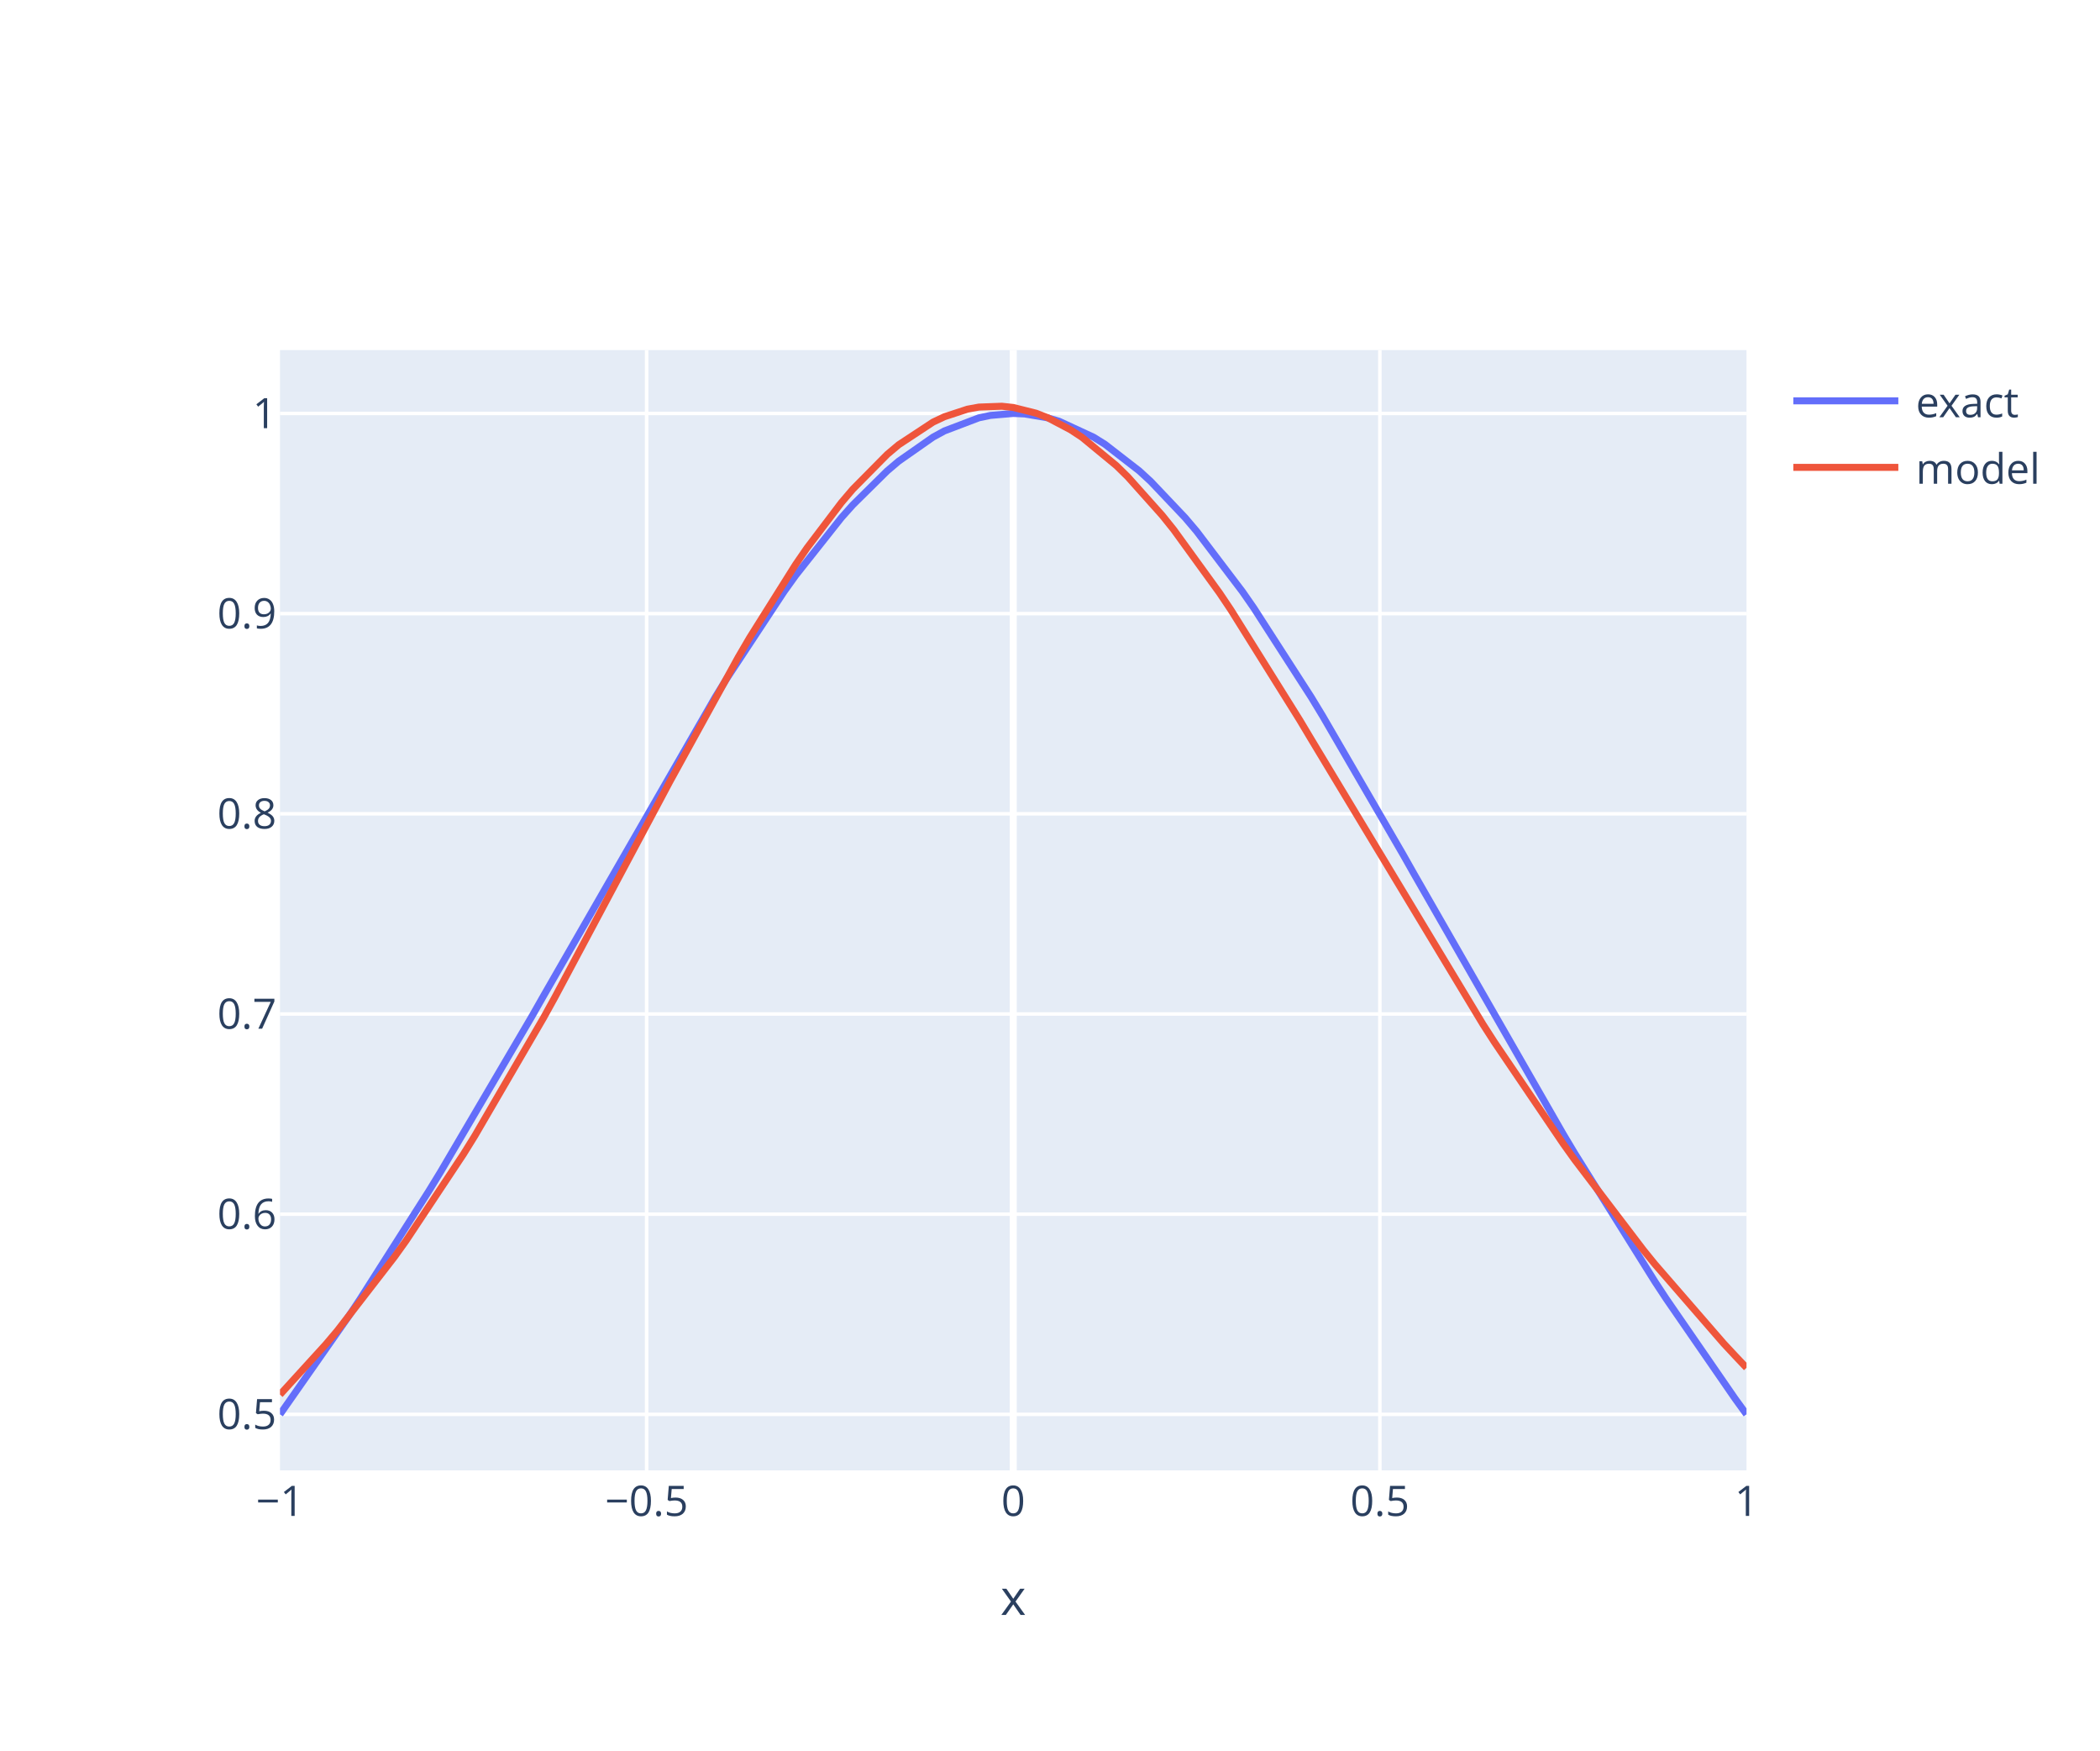
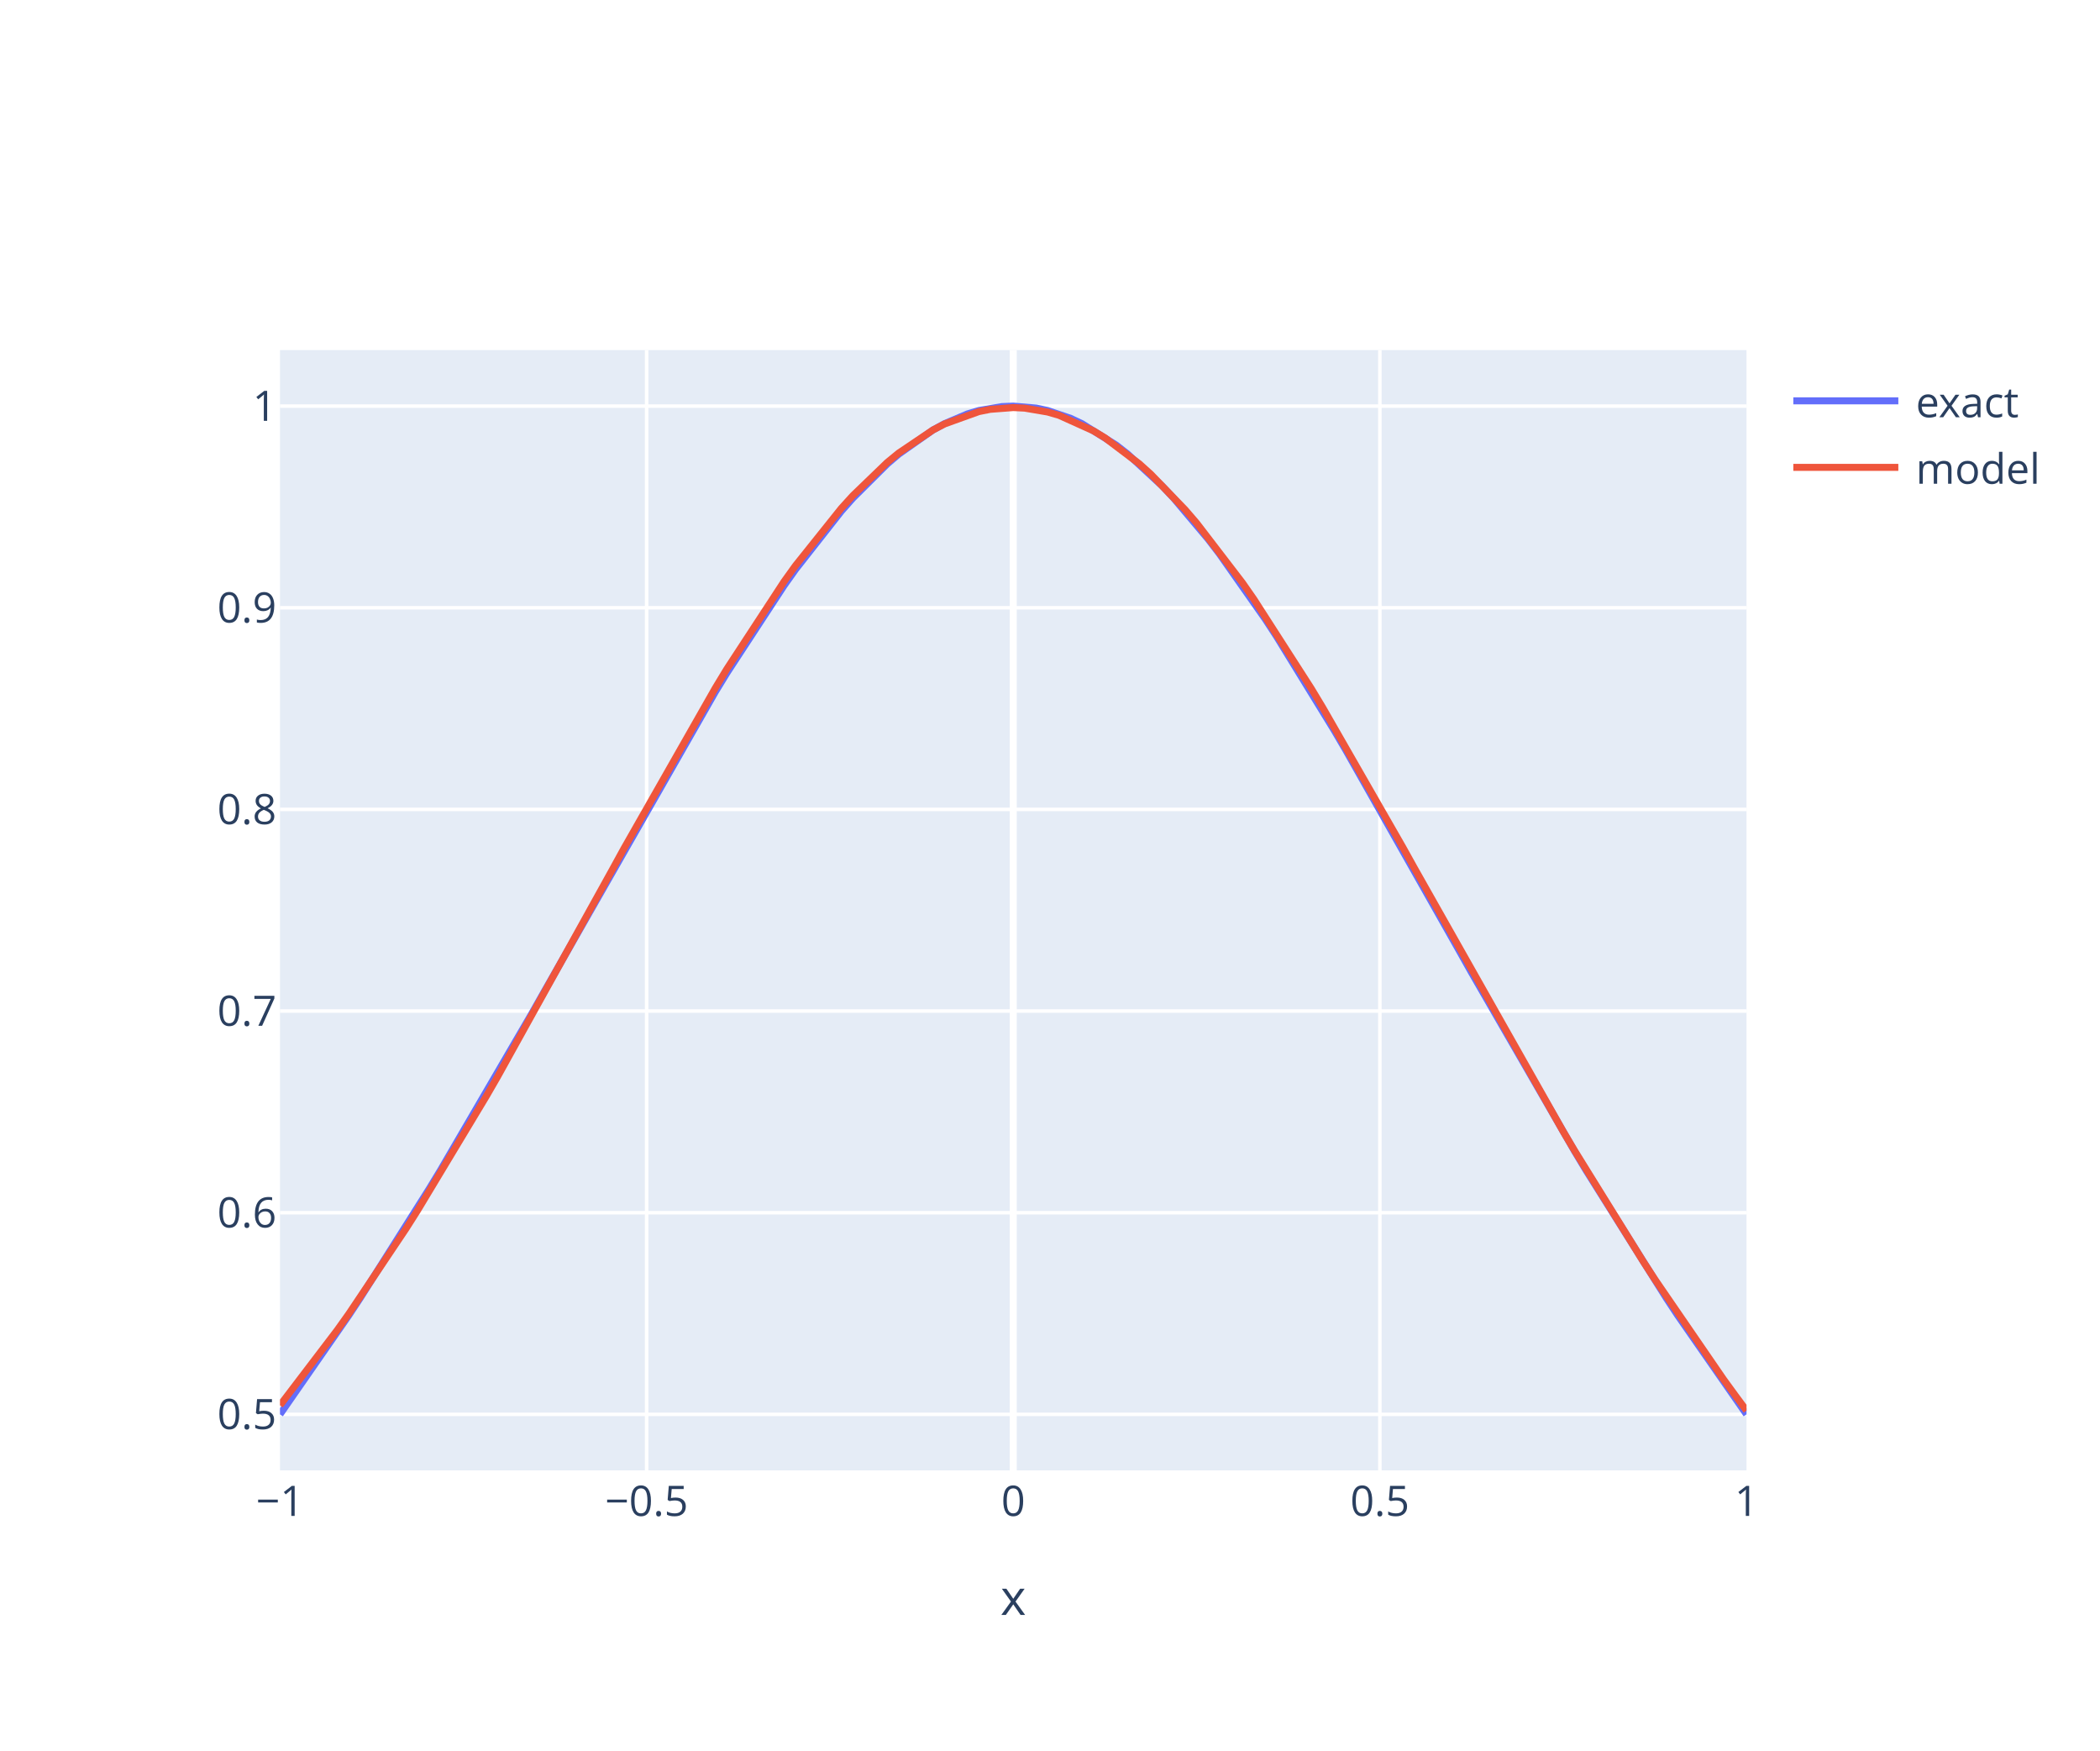
<svg xmlns="http://www.w3.org/2000/svg" class="main-svg" width="600" height="500" viewBox="0 0 600 500">
  <rect x="0" y="0" width="600" height="500" style="fill: rgb(255, 255, 255); fill-opacity: 1;" />
-   <defs id="defs-1bbb89">
+   <defs id="defs-07e61c">
    <g class="clips">
-       <clipPath id="clip1bbb89xyplot" class="plotclip">
+       <clipPath id="clip07e61cxyplot" class="plotclip">
        <rect width="419" height="320" />
      </clipPath>
-       <clipPath class="axesclip" id="clip1bbb89x">
+       <clipPath class="axesclip" id="clip07e61cx">
        <rect x="80" y="0" width="419" height="500" />
      </clipPath>
-       <clipPath class="axesclip" id="clip1bbb89y">
+       <clipPath class="axesclip" id="clip07e61cy">
        <rect x="0" y="100" width="600" height="320" />
      </clipPath>
-       <clipPath class="axesclip" id="clip1bbb89xy">
+       <clipPath class="axesclip" id="clip07e61cxy">
        <rect x="80" y="100" width="419" height="320" />
      </clipPath>
    </g>
    <g class="gradients" />
  </defs>
  <g class="bglayer">
    <rect class="bg" x="80" y="100" width="419" height="320" style="fill: rgb(229, 236, 246); fill-opacity: 1; stroke-width: 0;" />
  </g>
  <g class="layer-below">
    <g class="imagelayer" />
    <g class="shapelayer" />
  </g>
  <g class="cartesianlayer">
    <g class="subplot xy">
      <g class="layer-subplot">
        <g class="shapelayer" />
        <g class="imagelayer" />
      </g>
      <g class="gridlayer">
        <g class="x">
          <path class="xgrid crisp" transform="translate(184.75,0)" d="M0,100v320" style="stroke: rgb(255, 255, 255); stroke-opacity: 1; stroke-width: 1px;" />
          <path class="xgrid crisp" transform="translate(394.25,0)" d="M0,100v320" style="stroke: rgb(255, 255, 255); stroke-opacity: 1; stroke-width: 1px;" />
        </g>
        <g class="y">
          <path class="ygrid crisp" transform="translate(0,404)" d="M80,0h419" style="stroke: rgb(255, 255, 255); stroke-opacity: 1; stroke-width: 1px;" />
-           <path class="ygrid crisp" transform="translate(0,346.82)" d="M80,0h419" style="stroke: rgb(255, 255, 255); stroke-opacity: 1; stroke-width: 1px;" />
-           <path class="ygrid crisp" transform="translate(0,289.64)" d="M80,0h419" style="stroke: rgb(255, 255, 255); stroke-opacity: 1; stroke-width: 1px;" />
-           <path class="ygrid crisp" transform="translate(0,232.46)" d="M80,0h419" style="stroke: rgb(255, 255, 255); stroke-opacity: 1; stroke-width: 1px;" />
-           <path class="ygrid crisp" transform="translate(0,175.28)" d="M80,0h419" style="stroke: rgb(255, 255, 255); stroke-opacity: 1; stroke-width: 1px;" />
-           <path class="ygrid crisp" transform="translate(0,118.1)" d="M80,0h419" style="stroke: rgb(255, 255, 255); stroke-opacity: 1; stroke-width: 1px;" />
+           <path class="ygrid crisp" transform="translate(0,346.4)" d="M80,0h419" style="stroke: rgb(255, 255, 255); stroke-opacity: 1; stroke-width: 1px;" />
+           <path class="ygrid crisp" transform="translate(0,288.8)" d="M80,0h419" style="stroke: rgb(255, 255, 255); stroke-opacity: 1; stroke-width: 1px;" />
+           <path class="ygrid crisp" transform="translate(0,231.2)" d="M80,0h419" style="stroke: rgb(255, 255, 255); stroke-opacity: 1; stroke-width: 1px;" />
+           <path class="ygrid crisp" transform="translate(0,173.6)" d="M80,0h419" style="stroke: rgb(255, 255, 255); stroke-opacity: 1; stroke-width: 1px;" />
+           <path class="ygrid crisp" transform="translate(0,116)" d="M80,0h419" style="stroke: rgb(255, 255, 255); stroke-opacity: 1; stroke-width: 1px;" />
        </g>
      </g>
      <g class="zerolinelayer">
        <path class="xzl zl crisp" transform="translate(289.5,0)" d="M0,100v320" style="stroke: rgb(255, 255, 255); stroke-opacity: 1; stroke-width: 2px;" />
      </g>
      <path class="xlines-below" />
      <path class="ylines-below" />
      <g class="overlines-below" />
      <g class="xaxislayer-below" />
      <g class="yaxislayer-below" />
      <g class="overaxes-below" />
-       <g class="plot" transform="translate(80, 100)" clip-path="url('#clip1bbb89xyplot')">
+       <g class="plot" transform="translate(80, 100)" clip-path="url('#clip07e61cxyplot')">
        <g class="scatterlayer mlayer">
-           <g class="trace scatter tracede672d" style="stroke-miterlimit: 2; opacity: 1;">
+           <g class="trace scatter trace6b92fb" style="stroke-miterlimit: 2; opacity: 1;">
            <g class="fills" />
            <g class="errorbars" />
            <g class="lines">
-               <path class="js-line" d="M0,304L19.64,275.95L22.91,271.03L42.55,240.18L45.83,234.82L72.02,190.23L75.29,184.48L124.39,99.1L127.66,93.8L144.03,68.97L147.3,64.41L160.4,47.87L163.67,44.21L173.49,34.51L176.77,31.73L186.59,24.86L189.86,23.08L199.68,19.35L202.95,18.66L209.5,18.1L212.77,18.24L219.32,19.35L222.59,20.32L232.41,24.86L235.69,26.9L245.51,34.51L248.78,37.52L258.6,47.87L261.88,51.73L274.97,68.97L278.24,73.68L294.61,99.1L297.88,104.49L320.8,143.96L324.07,149.74L366.63,223.95L369.9,229.41L392.81,266.05L396.09,271.03L415.73,299.5L419,304" style="vector-effect: non-scaling-stroke; fill: none; stroke: rgb(99, 110, 250); stroke-opacity: 1; stroke-width: 2px; opacity: 1;" />
+               <path class="js-line" d="M0,304L19.64,275.74L22.91,270.79L42.55,239.71L45.83,234.31L72.02,189.39L75.29,183.61L124.39,97.6L127.66,92.26L144.03,67.25L147.3,62.65L160.4,45.99L163.67,42.3L173.49,32.53L176.77,29.73L186.59,22.81L189.86,21.02L196.41,18.24L199.68,17.26L206.23,16.14L209.5,16L216.05,16.56L219.32,17.26L225.87,19.49L229.14,21.02L238.96,27.17L242.23,29.73L252.05,38.82L255.33,42.3L265.15,53.96L268.42,58.22L281.52,76.87L284.79,81.88L301.16,108.54L304.43,114.12L337.16,171.97L340.44,177.8L369.9,228.86L373.17,234.31L396.09,270.79L399.36,275.74L419,304" style="vector-effect: non-scaling-stroke; fill: none; stroke: rgb(99, 110, 250); stroke-opacity: 1; stroke-width: 2px; opacity: 1;" />
            </g>
            <g class="points" />
            <g class="text" />
          </g>
-           <g class="trace scatter trace83c21f" style="stroke-miterlimit: 2; opacity: 1;">
+           <g class="trace scatter trace5c5365" style="stroke-miterlimit: 2; opacity: 1;">
            <g class="fills" />
            <g class="errorbars" />
            <g class="lines">
-               <path class="js-line" d="M0,298.36L13.09,284L16.37,280.12L32.73,258.98L36.01,254.4L52.38,229.73L55.65,224.46L75.29,190.74L78.56,184.82L108.02,129.57L111.3,123.4L130.94,87.71L134.21,82.12L147.3,61.28L150.58,56.52L160.4,43.57L163.67,39.73L173.49,29.8L176.77,27.04L186.59,20.57L189.86,19.03L196.41,16.88L199.68,16.28L206.23,16.04L209.5,16.39L216.05,18.03L219.32,19.31L225.87,22.76L229.14,24.91L238.96,33L242.23,36.21L252.05,47.2L255.33,51.28L268.42,69.34L271.7,74.23L291.34,105.66L294.61,111.13L343.71,192.6L346.98,197.68L366.63,226.69L369.9,231.26L389.54,257.06L392.81,261.09L412.45,283.72L415.73,287.24L419,290.7" style="vector-effect: non-scaling-stroke; fill: none; stroke: rgb(239, 85, 59); stroke-opacity: 1; stroke-width: 2px; opacity: 1;" />
+               <path class="js-line" d="M0,301.42L16.37,279.92L19.64,275.33L36.01,250.93L39.28,245.78L58.92,213.16L62.2,207.48L94.93,148.46L98.2,142.5L124.39,96.51L127.66,91.12L144.03,66.1L147.3,61.55L160.4,45.17L163.67,41.57L173.49,32.1L176.77,29.41L186.59,22.8L189.86,21.1L199.68,17.57L202.95,16.92L209.5,16.42L212.77,16.58L219.32,17.69L222.59,18.64L232.41,23.07L235.69,25.06L245.51,32.48L248.78,35.43L258.6,45.59L261.88,49.4L274.97,66.46L278.24,71.15L294.61,96.62L297.88,102.05L320.8,142.01L324.07,147.89L366.63,223.2L369.9,228.71L389.54,260.39L392.81,265.43L412.45,294.02L415.73,298.52L419,302.93" style="vector-effect: non-scaling-stroke; fill: none; stroke: rgb(239, 85, 59); stroke-opacity: 1; stroke-width: 2px; opacity: 1;" />
            </g>
            <g class="points" />
            <g class="text" />
          </g>
        </g>
      </g>
      <g class="overplot" />
      <path class="xlines-above crisp" d="M0,0" style="fill: none;" />
      <path class="ylines-above crisp" d="M0,0" style="fill: none;" />
      <g class="overlines-above" />
      <g class="xaxislayer-above">
        <g class="xtick">
          <text text-anchor="middle" x="0" y="433" transform="translate(80,0)" style="font-family: 'Open Sans', verdana, arial, sans-serif; font-size: 12px; fill: rgb(42, 63, 95); fill-opacity: 1; white-space: pre;">−1</text>
        </g>
        <g class="xtick">
          <text text-anchor="middle" x="0" y="433" transform="translate(184.75,0)" style="font-family: 'Open Sans', verdana, arial, sans-serif; font-size: 12px; fill: rgb(42, 63, 95); fill-opacity: 1; white-space: pre;">−0.5</text>
        </g>
        <g class="xtick">
          <text text-anchor="middle" x="0" y="433" transform="translate(289.5,0)" style="font-family: 'Open Sans', verdana, arial, sans-serif; font-size: 12px; fill: rgb(42, 63, 95); fill-opacity: 1; white-space: pre;">0</text>
        </g>
        <g class="xtick">
          <text text-anchor="middle" x="0" y="433" transform="translate(394.25,0)" style="font-family: 'Open Sans', verdana, arial, sans-serif; font-size: 12px; fill: rgb(42, 63, 95); fill-opacity: 1; white-space: pre;">0.5</text>
        </g>
        <g class="xtick">
          <text text-anchor="middle" x="0" y="433" transform="translate(499,0)" style="font-family: 'Open Sans', verdana, arial, sans-serif; font-size: 12px; fill: rgb(42, 63, 95); fill-opacity: 1; white-space: pre;">1</text>
        </g>
      </g>
      <g class="yaxislayer-above">
        <g class="ytick">
          <text text-anchor="end" x="79" y="4.2" transform="translate(0,404)" style="font-family: 'Open Sans', verdana, arial, sans-serif; font-size: 12px; fill: rgb(42, 63, 95); fill-opacity: 1; white-space: pre;">0.5</text>
        </g>
        <g class="ytick">
-           <text text-anchor="end" x="79" y="4.2" transform="translate(0,346.82)" style="font-family: 'Open Sans', verdana, arial, sans-serif; font-size: 12px; fill: rgb(42, 63, 95); fill-opacity: 1; white-space: pre;">0.6</text>
+           <text text-anchor="end" x="79" y="4.2" transform="translate(0,346.4)" style="font-family: 'Open Sans', verdana, arial, sans-serif; font-size: 12px; fill: rgb(42, 63, 95); fill-opacity: 1; white-space: pre;">0.6</text>
        </g>
        <g class="ytick">
-           <text text-anchor="end" x="79" y="4.2" transform="translate(0,289.64)" style="font-family: 'Open Sans', verdana, arial, sans-serif; font-size: 12px; fill: rgb(42, 63, 95); fill-opacity: 1; white-space: pre;">0.7</text>
+           <text text-anchor="end" x="79" y="4.2" transform="translate(0,288.8)" style="font-family: 'Open Sans', verdana, arial, sans-serif; font-size: 12px; fill: rgb(42, 63, 95); fill-opacity: 1; white-space: pre;">0.7</text>
        </g>
        <g class="ytick">
-           <text text-anchor="end" x="79" y="4.2" transform="translate(0,232.46)" style="font-family: 'Open Sans', verdana, arial, sans-serif; font-size: 12px; fill: rgb(42, 63, 95); fill-opacity: 1; white-space: pre;">0.8</text>
+           <text text-anchor="end" x="79" y="4.2" transform="translate(0,231.2)" style="font-family: 'Open Sans', verdana, arial, sans-serif; font-size: 12px; fill: rgb(42, 63, 95); fill-opacity: 1; white-space: pre;">0.8</text>
        </g>
        <g class="ytick">
-           <text text-anchor="end" x="79" y="4.2" transform="translate(0,175.28)" style="font-family: 'Open Sans', verdana, arial, sans-serif; font-size: 12px; fill: rgb(42, 63, 95); fill-opacity: 1; white-space: pre;">0.9</text>
+           <text text-anchor="end" x="79" y="4.2" transform="translate(0,173.6)" style="font-family: 'Open Sans', verdana, arial, sans-serif; font-size: 12px; fill: rgb(42, 63, 95); fill-opacity: 1; white-space: pre;">0.9</text>
        </g>
        <g class="ytick">
-           <text text-anchor="end" x="79" y="4.2" transform="translate(0,118.1)" style="font-family: 'Open Sans', verdana, arial, sans-serif; font-size: 12px; fill: rgb(42, 63, 95); fill-opacity: 1; white-space: pre;">1</text>
+           <text text-anchor="end" x="79" y="4.2" transform="translate(0,116)" style="font-family: 'Open Sans', verdana, arial, sans-serif; font-size: 12px; fill: rgb(42, 63, 95); fill-opacity: 1; white-space: pre;">1</text>
        </g>
      </g>
      <g class="overaxes-above" />
    </g>
  </g>
  <g class="polarlayer" />
  <g class="ternarylayer" />
  <g class="geolayer" />
  <g class="funnelarealayer" />
  <g class="pielayer" />
  <g class="treemaplayer" />
  <g class="sunburstlayer" />
  <g class="glimages" />
-   <defs id="topdefs-1bbb89">
+   <defs id="topdefs-07e61c">
    <g class="clips" />
-     <clipPath id="legend1bbb89">
+     <clipPath id="legend07e61c">
      <rect width="81" height="48" x="0" y="0" />
    </clipPath>
  </defs>
  <g class="layer-above">
    <g class="imagelayer" />
    <g class="shapelayer" />
  </g>
  <g class="infolayer">
    <g class="legend" pointer-events="all" transform="translate(507.38, 100)">
      <rect class="bg" shape-rendering="crispEdges" style="stroke: rgb(68, 68, 68); stroke-opacity: 1; fill: rgb(255, 255, 255); fill-opacity: 1; stroke-width: 0px;" width="81" height="48" x="0" y="0" />
-       <g class="scrollbox" transform="translate(0, 0)" clip-path="url('#legend1bbb89')">
+       <g class="scrollbox" transform="translate(0, 0)" clip-path="url('#legend07e61c')">
        <g class="groups">
          <g class="traces" transform="translate(0, 14.5)" style="opacity: 1;">
            <text class="legendtext user-select-none" text-anchor="start" x="40" y="4.68" style="font-family: 'Open Sans', verdana, arial, sans-serif; font-size: 12px; fill: rgb(42, 63, 95); fill-opacity: 1; white-space: pre;">exact</text>
            <g class="layers" style="opacity: 1;">
              <g class="legendfill" />
              <g class="legendlines">
                <path class="js-line" d="M5,0h30" style="fill: none; stroke: rgb(99, 110, 250); stroke-opacity: 1; stroke-width: 2px;" />
              </g>
              <g class="legendsymbols">
                <g class="legendpoints" />
              </g>
            </g>
            <rect class="legendtoggle" pointer-events="all" x="0" y="-9.5" width="75.531" height="19" style="cursor: pointer; fill: rgb(0, 0, 0); fill-opacity: 0;" />
          </g>
          <g class="traces" transform="translate(0, 33.5)" style="opacity: 1;">
            <text class="legendtext user-select-none" text-anchor="start" x="40" y="4.68" style="font-family: 'Open Sans', verdana, arial, sans-serif; font-size: 12px; fill: rgb(42, 63, 95); fill-opacity: 1; white-space: pre;">model</text>
            <g class="layers" style="opacity: 1;">
              <g class="legendfill" />
              <g class="legendlines">
                <path class="js-line" d="M5,0h30" style="fill: none; stroke: rgb(239, 85, 59); stroke-opacity: 1; stroke-width: 2px;" />
              </g>
              <g class="legendsymbols">
                <g class="legendpoints" />
              </g>
            </g>
            <rect class="legendtoggle" pointer-events="all" x="0" y="-9.5" width="75.531" height="19" style="cursor: pointer; fill: rgb(0, 0, 0); fill-opacity: 0;" />
          </g>
        </g>
      </g>
      <rect class="scrollbar" rx="20" ry="3" width="0" height="0" style="fill: rgb(128, 139, 164); fill-opacity: 1;" x="0" y="0" />
    </g>
    <g class="g-gtitle" />
    <g class="g-xtitle">
      <text class="xtitle" x="289.5" y="461.3" text-anchor="middle" style="font-family: 'Open Sans', verdana, arial, sans-serif; font-size: 14px; fill: rgb(42, 63, 95); opacity: 1; font-weight: normal; white-space: pre;">x</text>
    </g>
    <g class="g-ytitle" />
  </g>
</svg>
